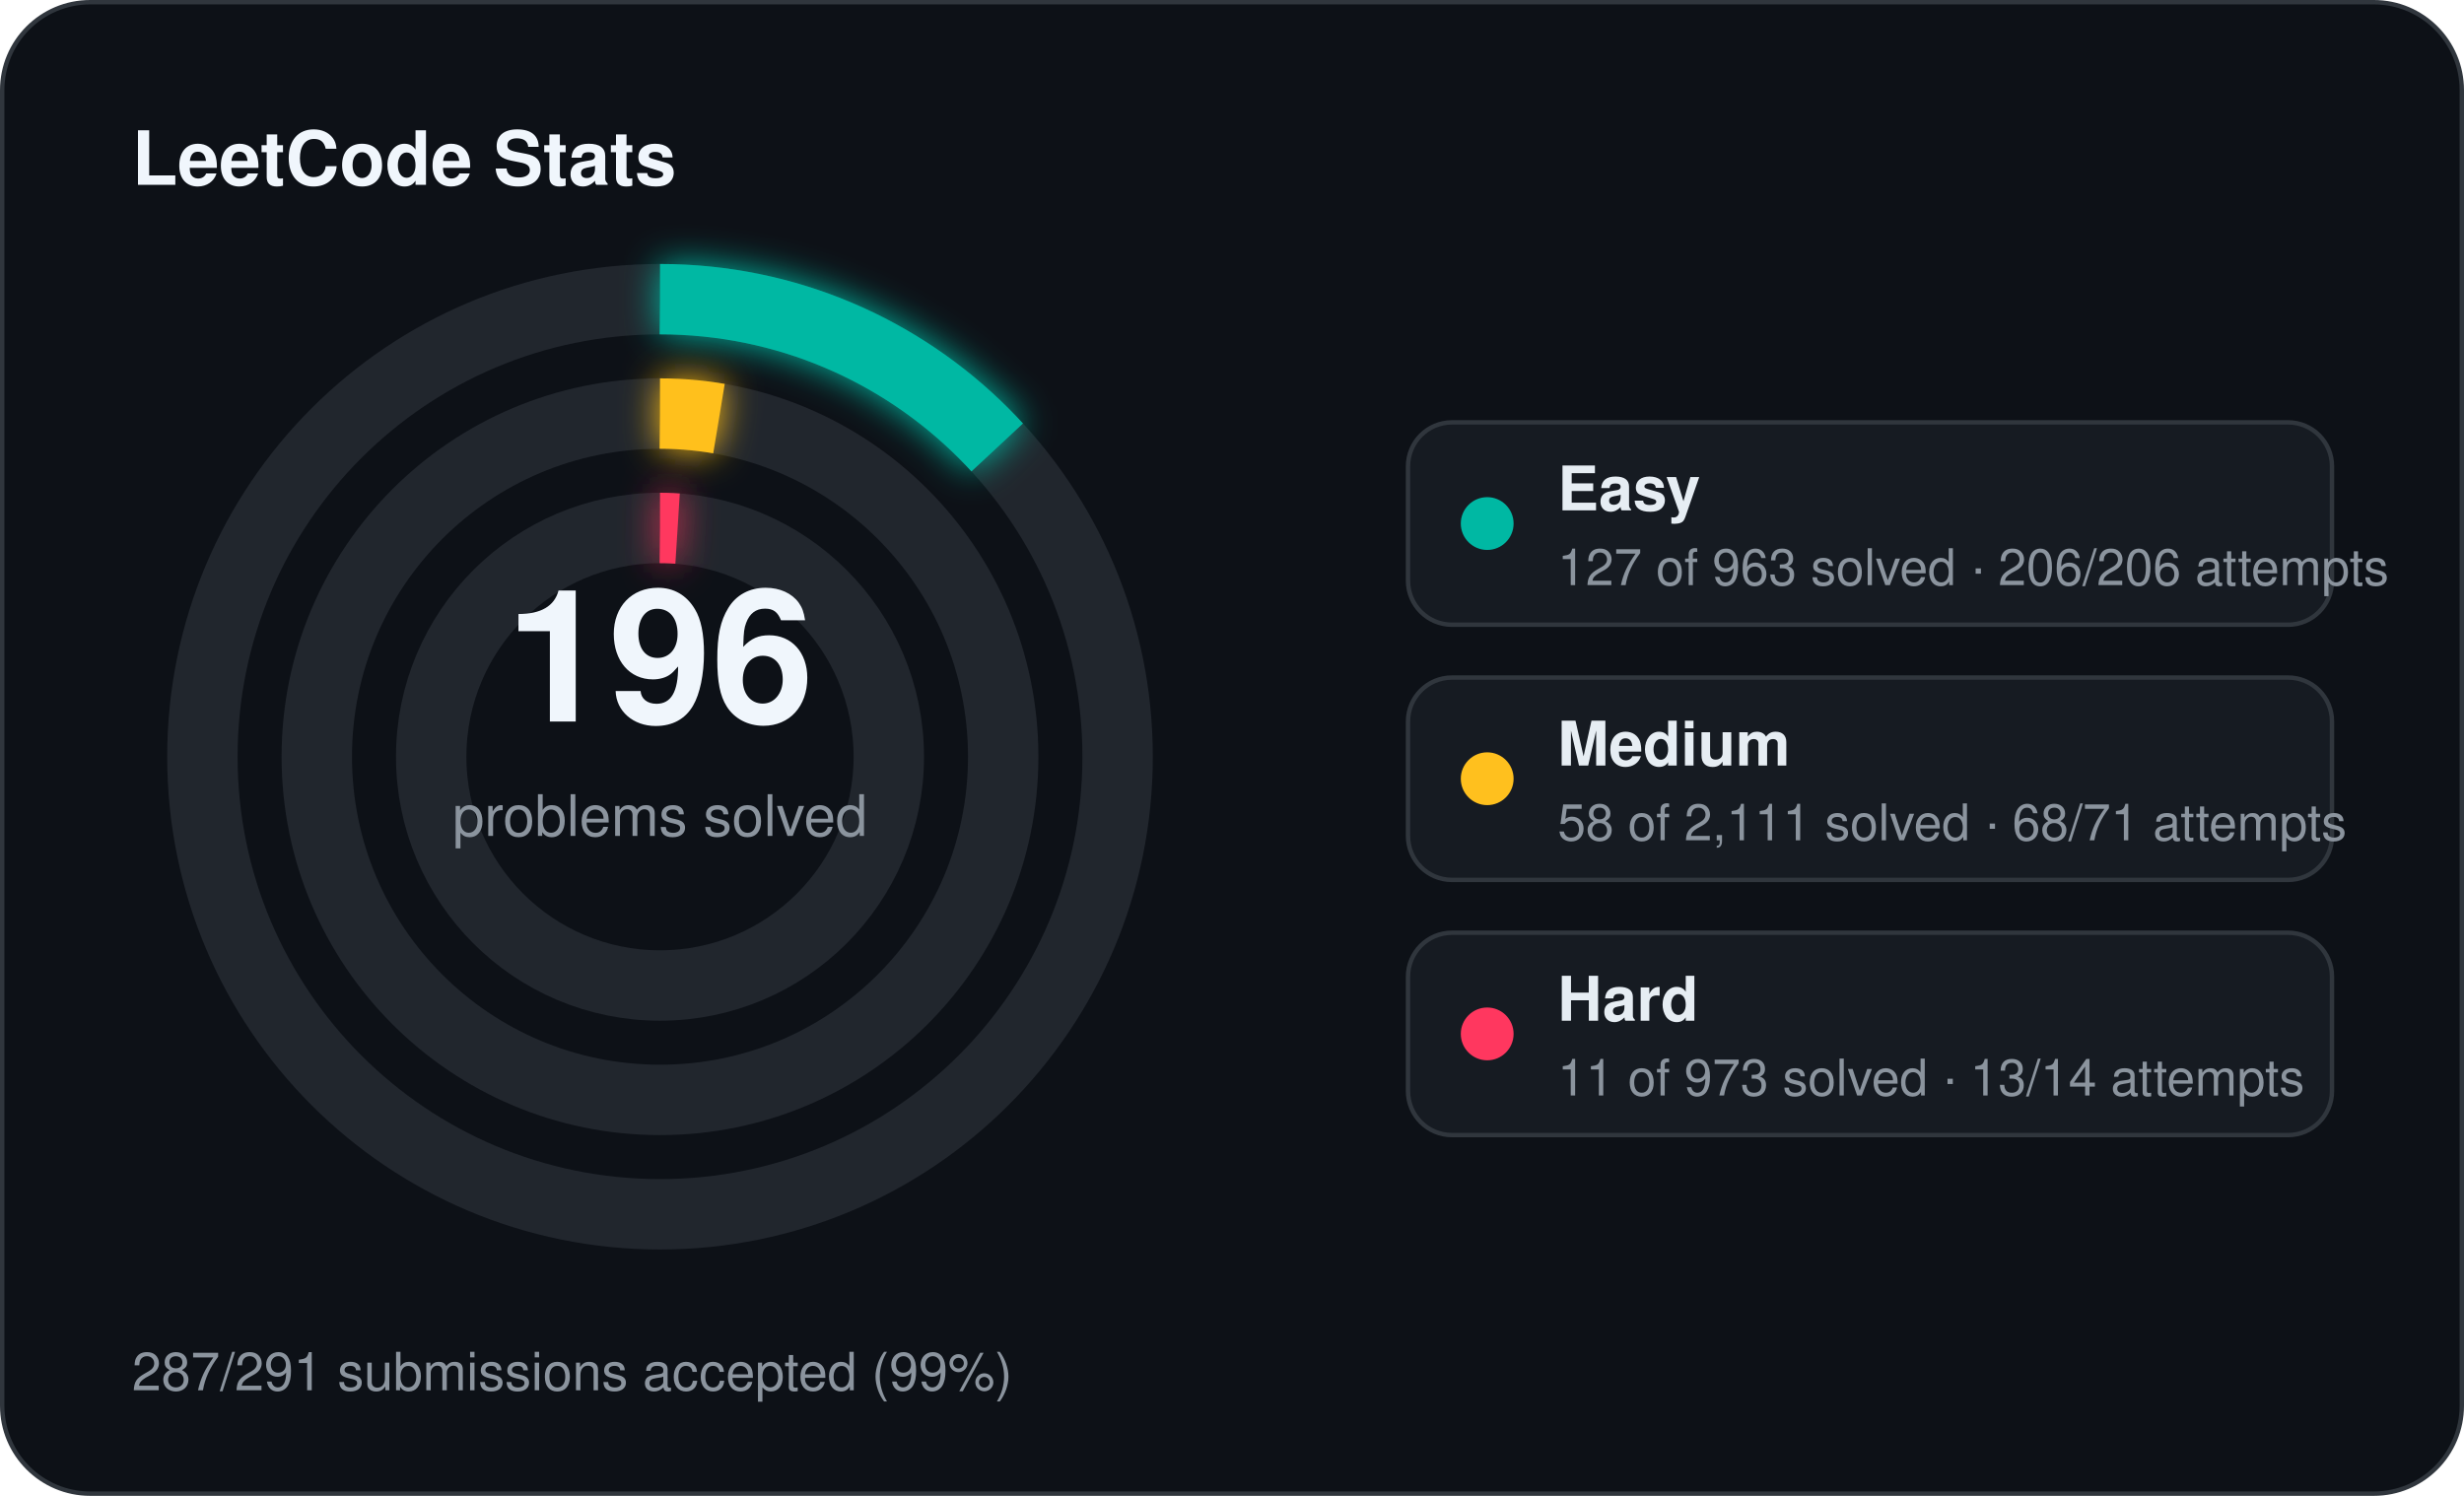
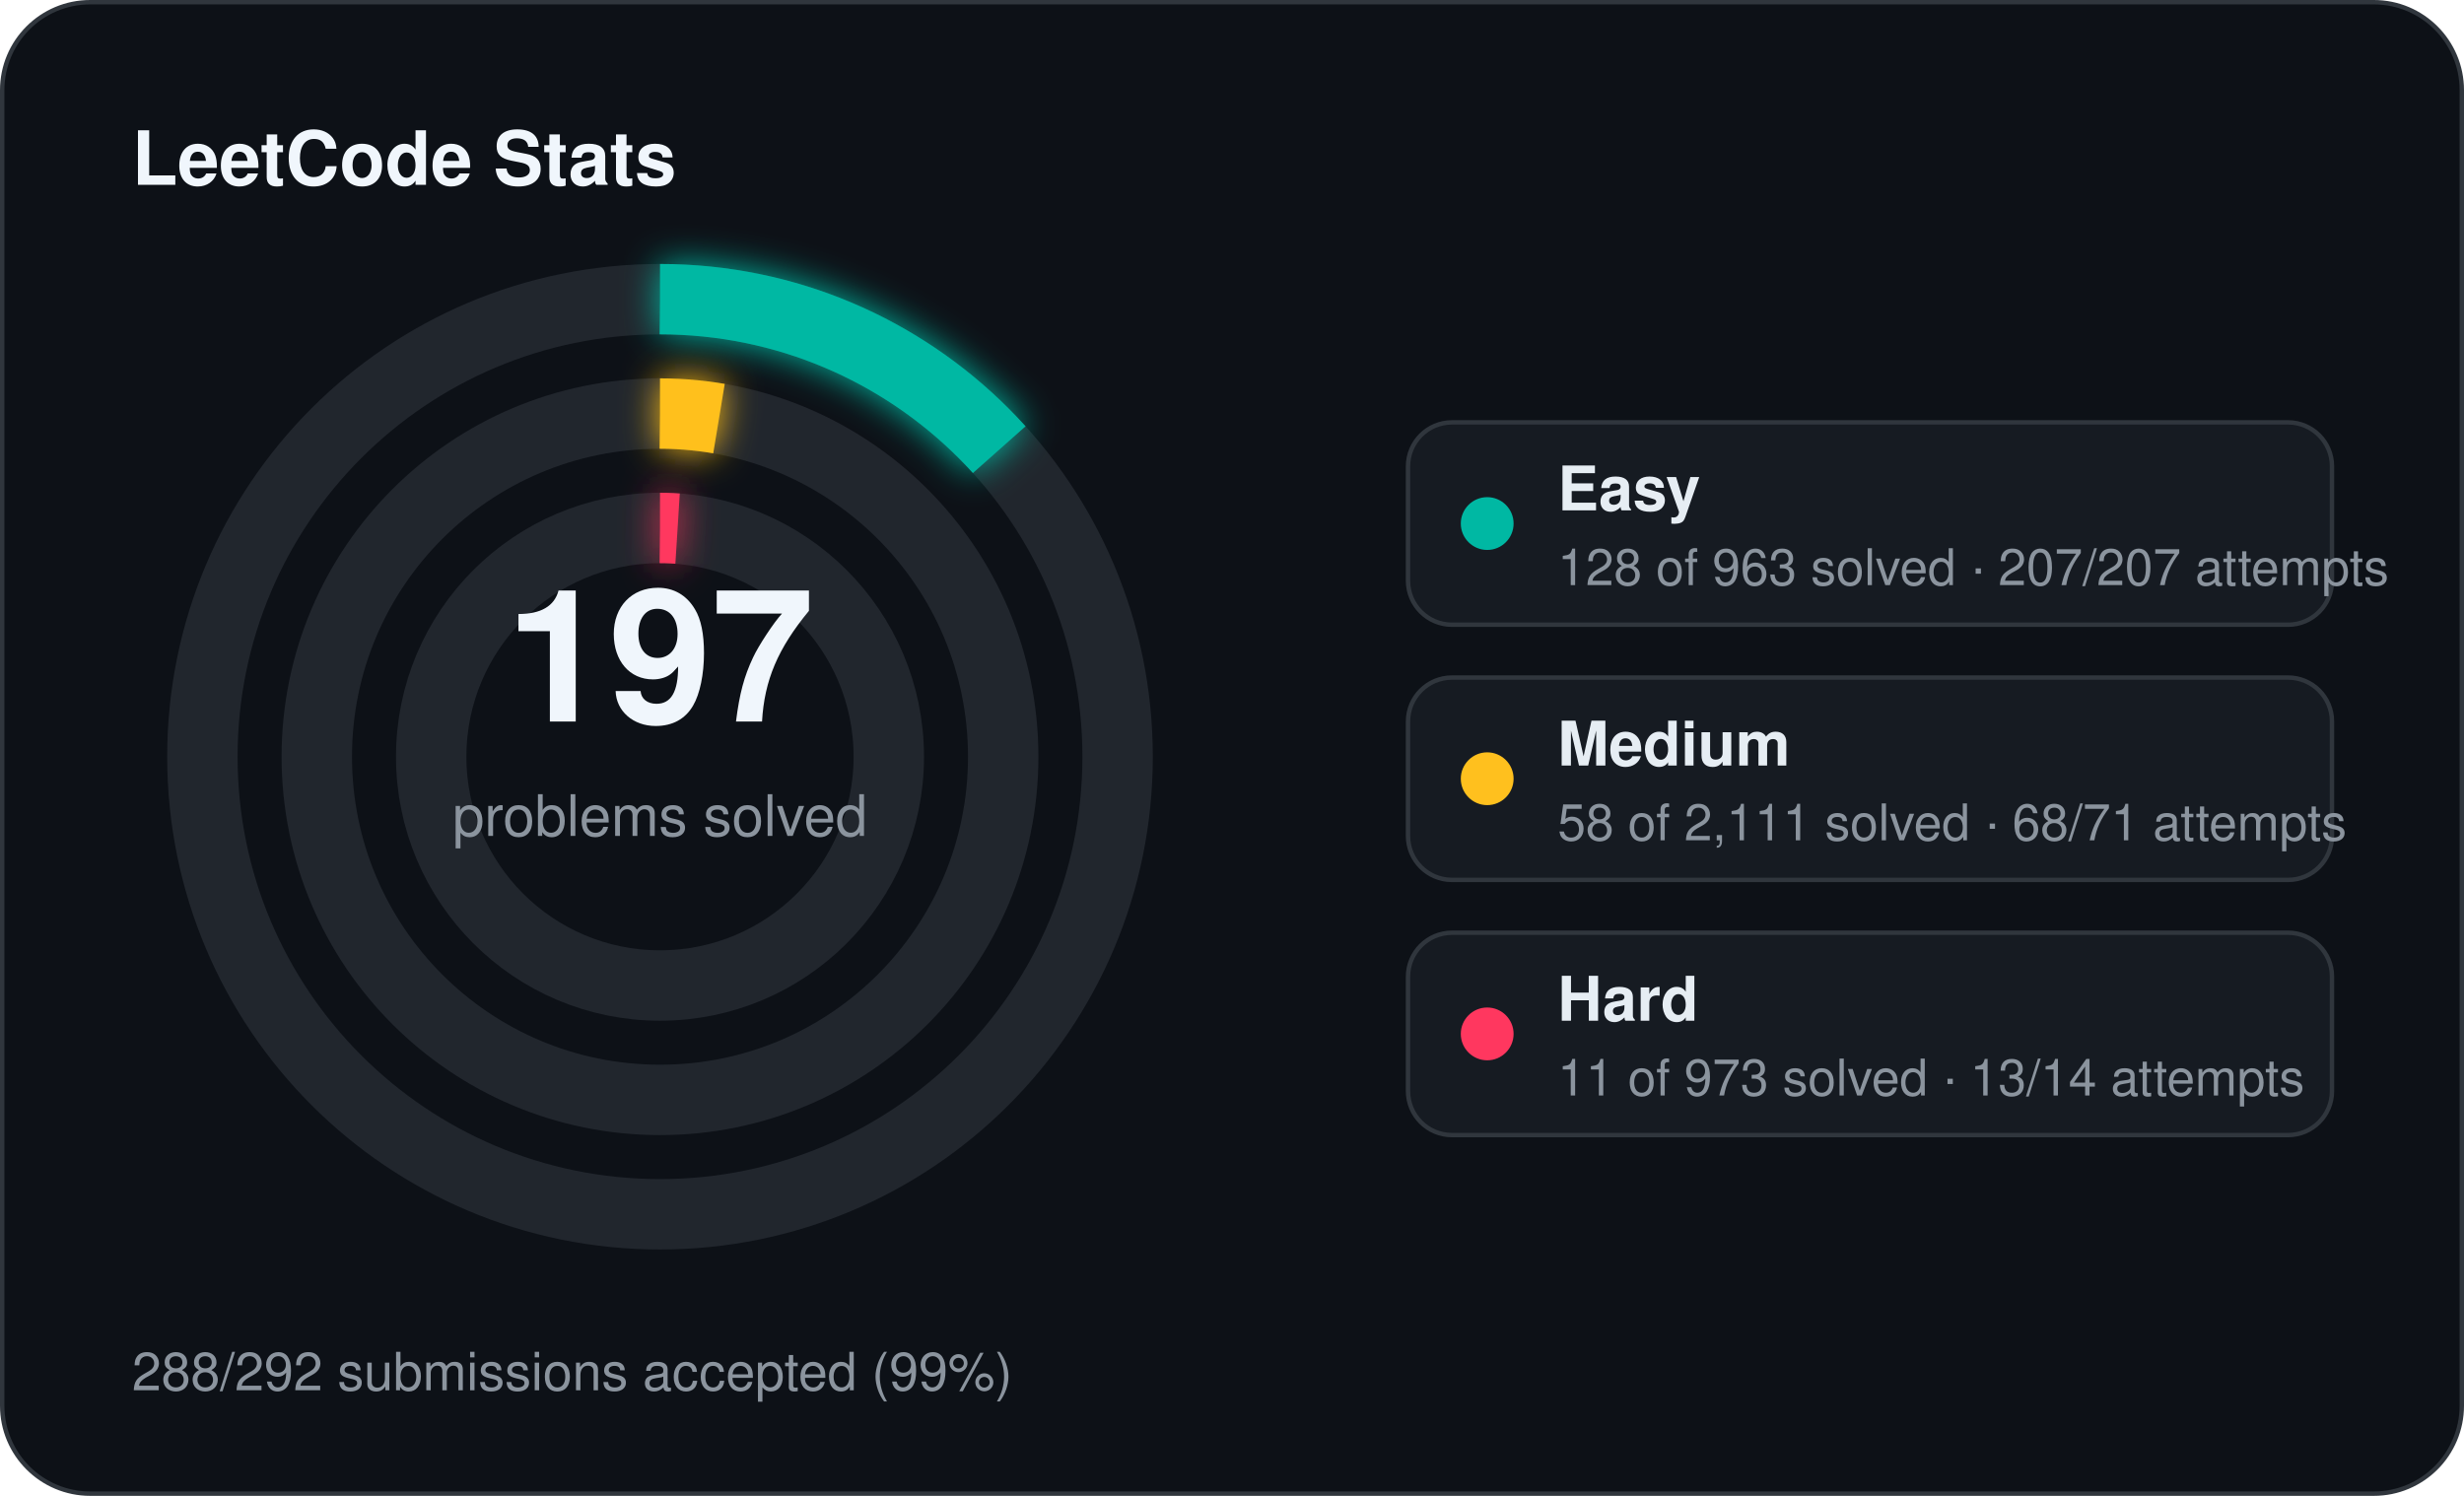
<svg xmlns="http://www.w3.org/2000/svg" width="560" height="340" viewBox="0 0 560 340">
  <defs>
    <filter id="stats-glow" x="-60%" y="-60%" width="220%" height="220%">
      <feGaussianBlur stdDeviation="4" result="blur" />
      <feMerge>
        <feMergeNode in="blur" />
        <feMergeNode in="SourceGraphic" />
      </feMerge>
    </filter>
  </defs>
  <rect x="0.5" y="0.5" width="559" height="339" rx="20" fill="#0d1117" stroke="#30363d" stroke-width="1" />
  <text x="30" y="42" fill="#f0f6fc" font-family="Segoe UI, Helvetica, Arial, sans-serif" font-size="17" font-weight="700">LeetCode Stats</text>
  <circle cx="150" cy="172" r="104" fill="none" stroke="#21262d" stroke-width="16" />
-   <circle cx="150" cy="172" r="104" fill="none" stroke="#00b8a3" stroke-width="16" stroke-linecap="butt" stroke-dasharray="86.18 653.45" transform="rotate(-90 150 172)" filter="url(#stats-glow)" />
+   <circle cx="150" cy="172" r="104" fill="none" stroke="#00b8a3" stroke-width="16" stroke-linecap="butt" stroke-dasharray="86.86 653.45" transform="rotate(-90 150 172)" filter="url(#stats-glow)" />
  <circle cx="150" cy="172" r="78" fill="none" stroke="#21262d" stroke-width="16" />
  <circle cx="150" cy="172" r="78" fill="none" stroke="#ffc01e" stroke-width="16" stroke-linecap="butt" stroke-dasharray="13.47 490.09" transform="rotate(-90 150 172)" filter="url(#stats-glow)" />
  <circle cx="150" cy="172" r="52" fill="none" stroke="#21262d" stroke-width="16" />
  <circle cx="150" cy="172" r="52" fill="none" stroke="#ff375f" stroke-width="16" stroke-linecap="butt" stroke-dasharray="4.00 326.73" transform="rotate(-90 150 172)" filter="url(#stats-glow)" />
-   <text x="150" y="164" text-anchor="middle" fill="#f0f6fc" font-family="Segoe UI, Helvetica, Arial, sans-serif" font-size="42" font-weight="700">196</text>
+   <text x="150" y="164" text-anchor="middle" fill="#f0f6fc" font-family="Segoe UI, Helvetica, Arial, sans-serif" font-size="42" font-weight="700">197</text>
  <text x="150" y="190" text-anchor="middle" fill="#8b949e" font-family="Segoe UI, Helvetica, Arial, sans-serif" font-size="13">problems solved</text>
  <rect x="320" y="96" width="210" height="46" rx="10" fill="#161b22" stroke="#30363d" stroke-width="1" />
  <circle cx="338" cy="119" r="6" fill="#00b8a3" />
  <text x="354" y="116" fill="#e6edf3" font-family="Segoe UI, Helvetica, Arial, sans-serif" font-size="14" font-weight="600">Easy</text>
-   <text x="354" y="133" fill="#8b949e" font-family="Segoe UI, Helvetica, Arial, sans-serif" font-size="11.5">127 of 963 solved · 206/206 attempts</text>
+   <text x="354" y="133" fill="#8b949e" font-family="Segoe UI, Helvetica, Arial, sans-serif" font-size="11.5">128 of 963 solved · 207/207 attempts</text>
  <rect x="320" y="154" width="210" height="46" rx="10" fill="#161b22" stroke="#30363d" stroke-width="1" />
  <circle cx="338" cy="177" r="6" fill="#ffc01e" />
  <text x="354" y="174" fill="#e6edf3" font-family="Segoe UI, Helvetica, Arial, sans-serif" font-size="14" font-weight="600">Medium</text>
  <text x="354" y="191" fill="#8b949e" font-family="Segoe UI, Helvetica, Arial, sans-serif" font-size="11.5">58 of 2,111 solved · 68/71 attempts</text>
  <rect x="320" y="212" width="210" height="46" rx="10" fill="#161b22" stroke="#30363d" stroke-width="1" />
  <circle cx="338" cy="235" r="6" fill="#ff375f" />
  <text x="354" y="232" fill="#e6edf3" font-family="Segoe UI, Helvetica, Arial, sans-serif" font-size="14" font-weight="600">Hard</text>
  <text x="354" y="249" fill="#8b949e" font-family="Segoe UI, Helvetica, Arial, sans-serif" font-size="11.5">11 of 973 solved · 13/14 attempts</text>
-   <text x="30" y="316" fill="#8b949e" font-family="Segoe UI, Helvetica, Arial, sans-serif" font-size="12">287/291 submissions accepted (99%)</text>
+   <text x="30" y="316" fill="#8b949e" font-family="Segoe UI, Helvetica, Arial, sans-serif" font-size="12">288/292 submissions accepted (99%)</text>
</svg>
